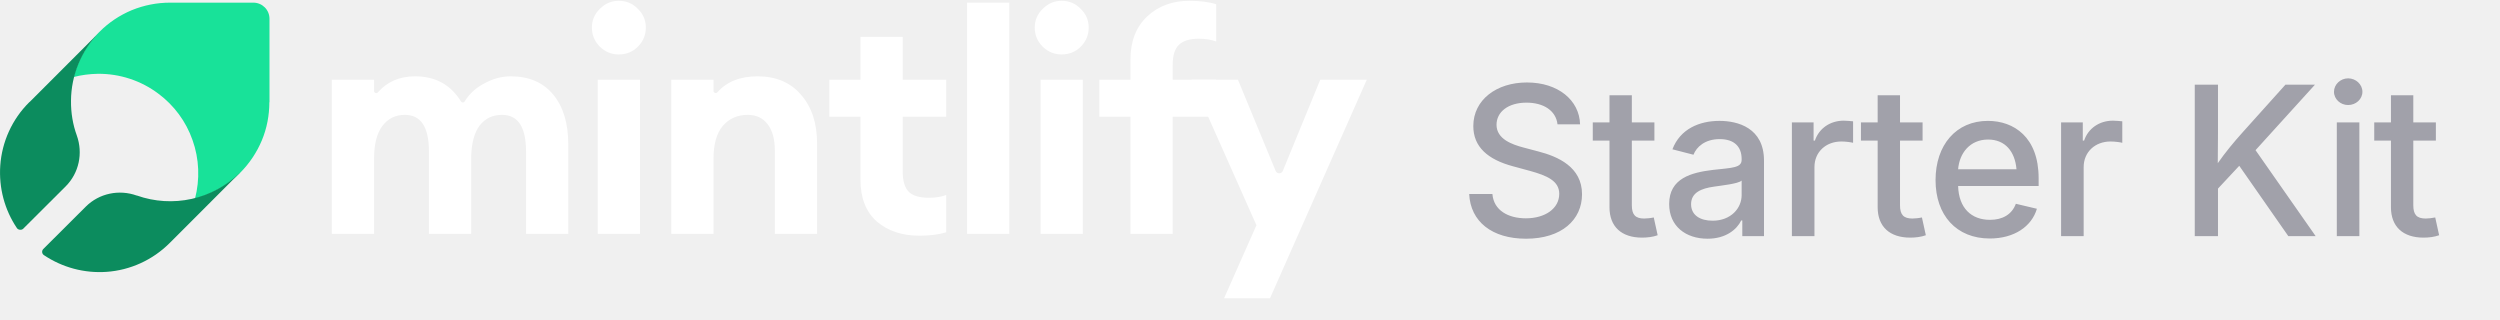
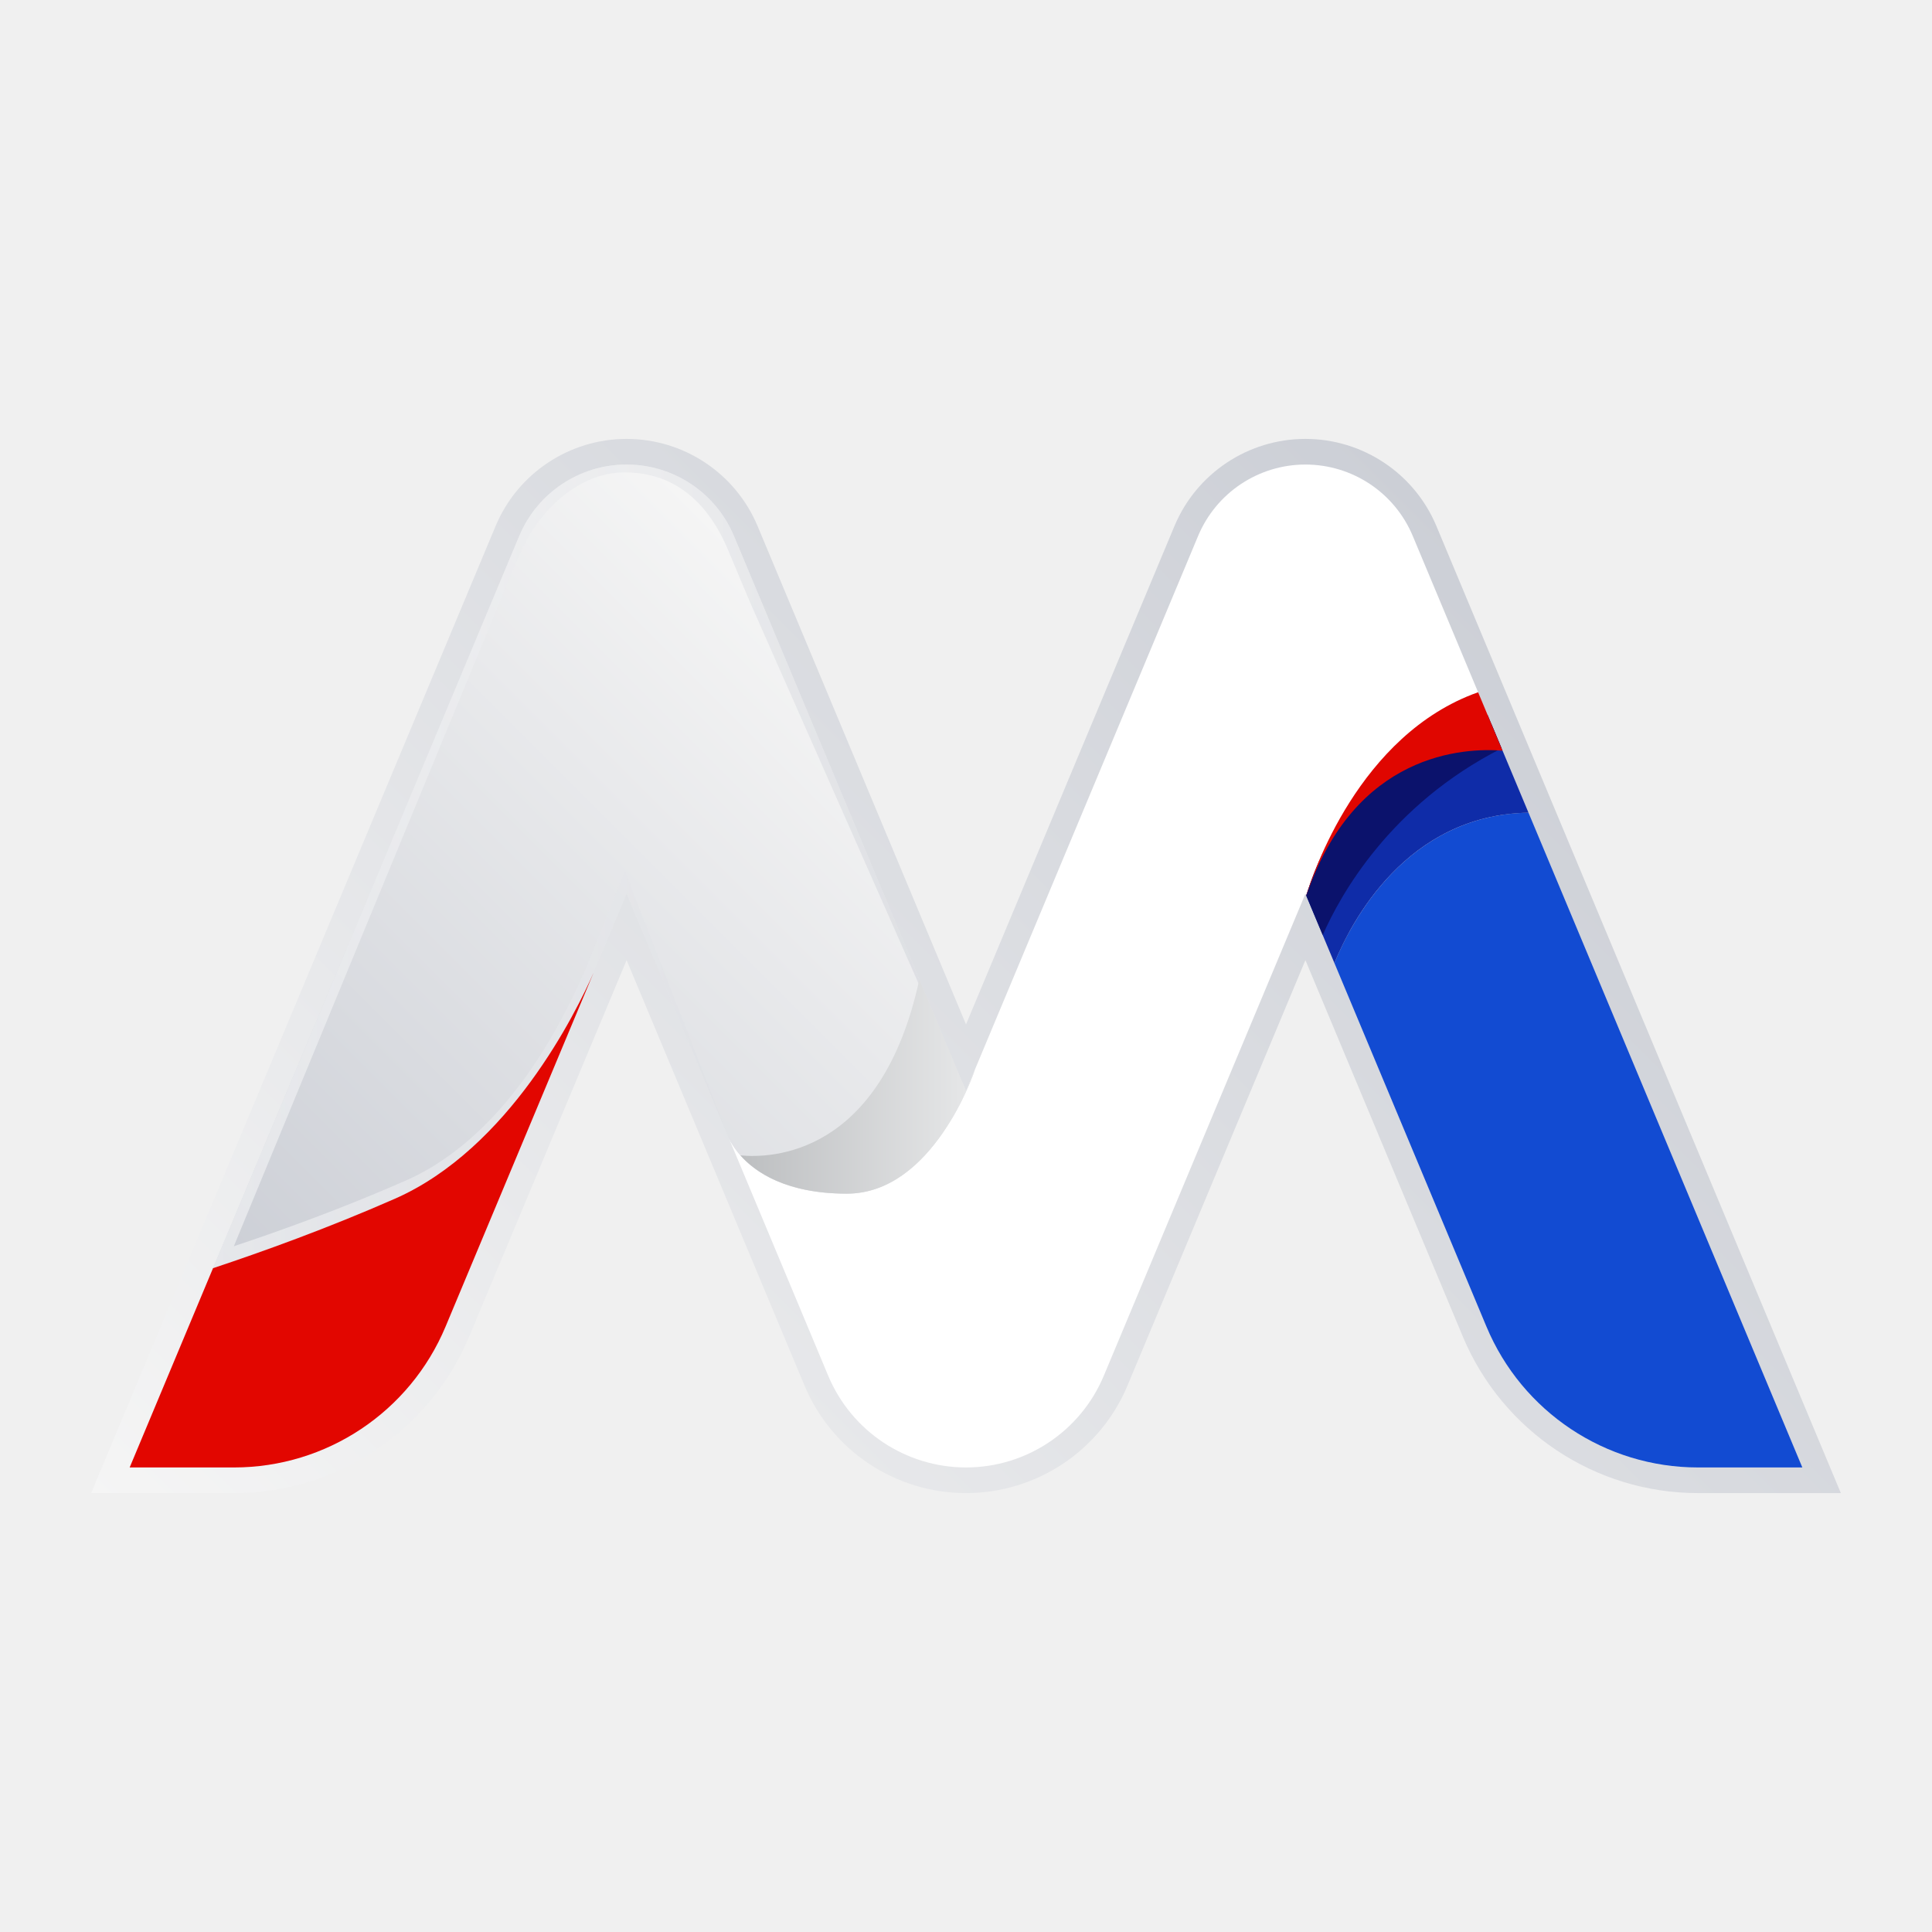
- <svg xmlns="http://www.w3.org/2000/svg" width="180" height="23" viewBox="0 0 180 23" fill="none">
-   <path d="M91.44 21.476H88.133L90.464 16.216L85.802 5.74H89.132L91.847 12.307C91.943 12.536 92.268 12.536 92.362 12.306L95.058 5.74H98.409L91.44 21.476Z" fill="white" />
-   <path d="M81.393 16.837V8.403H79.152V5.74H81.393V4.297C81.393 2.98 81.792 1.944 82.592 1.19C83.391 0.435 84.404 0.058 85.633 0.058C86.387 0.058 87.031 0.139 87.564 0.302V2.988C87.208 2.854 86.794 2.788 86.32 2.788C85.655 2.788 85.174 2.936 84.878 3.232C84.582 3.513 84.434 3.994 84.434 4.674V5.74H87.564V8.403H84.434V16.837H81.393Z" fill="white" />
-   <path d="M76.433 3.92C75.915 3.92 75.463 3.735 75.079 3.365C74.694 2.98 74.502 2.521 74.502 1.989C74.502 1.456 74.694 1.005 75.079 0.635C75.463 0.25 75.915 0.058 76.433 0.058C76.98 0.058 77.438 0.25 77.809 0.635C78.193 1.005 78.386 1.456 78.386 1.989C78.386 2.521 78.193 2.98 77.809 3.365C77.438 3.735 76.98 3.92 76.433 3.92ZM74.924 16.837V5.74H77.964V16.837H74.924Z" fill="white" />
-   <path d="M69.628 16.837V0.191H72.669V16.837H69.628Z" fill="white" />
-   <path d="M66.194 16.97C64.951 16.97 63.93 16.63 63.131 15.949C62.347 15.254 61.955 14.255 61.955 12.953V8.403H59.713V5.74H61.955V2.655H64.995V5.74H68.125V8.403H64.995V12.354C64.995 13.034 65.143 13.523 65.439 13.819C65.735 14.1 66.216 14.24 66.882 14.24C67.355 14.24 67.769 14.174 68.125 14.04V16.726C67.592 16.889 66.948 16.97 66.194 16.97Z" fill="white" />
-   <path d="M48.332 16.837V5.74H51.373V6.551C51.373 6.688 51.559 6.748 51.65 6.646C52.328 5.879 53.293 5.495 54.546 5.495C55.878 5.495 56.921 5.939 57.676 6.827C58.445 7.7 58.83 8.869 58.83 10.334V16.837H55.789V10.844C55.789 10.03 55.619 9.402 55.279 8.958C54.939 8.499 54.458 8.27 53.836 8.27C53.096 8.27 52.497 8.536 52.038 9.069C51.594 9.601 51.373 10.386 51.373 11.421V16.837H48.332Z" fill="white" />
-   <path d="M44.547 3.92C44.029 3.92 43.578 3.735 43.193 3.365C42.809 2.98 42.616 2.521 42.616 1.989C42.616 1.456 42.809 1.005 43.193 0.635C43.578 0.25 44.029 0.058 44.547 0.058C45.095 0.058 45.553 0.25 45.923 0.635C46.308 1.005 46.5 1.456 46.5 1.989C46.5 2.521 46.308 2.98 45.923 3.365C45.553 3.735 45.095 3.92 44.547 3.92ZM43.038 16.837V5.74H46.079V16.837H43.038Z" fill="white" />
-   <path d="M37.875 16.837V10.911C37.875 9.15 37.298 8.27 36.144 8.27C35.478 8.27 34.945 8.521 34.546 9.024C34.161 9.527 33.954 10.275 33.924 11.266V16.837H30.884V10.911C30.884 9.15 30.306 8.27 29.152 8.27C28.472 8.27 27.932 8.536 27.532 9.069C27.133 9.601 26.933 10.386 26.933 11.421V16.837H23.892V5.74H26.933V6.559C26.933 6.695 27.116 6.755 27.206 6.652C27.878 5.881 28.771 5.495 29.885 5.495C31.349 5.495 32.452 6.1 33.193 7.309C33.252 7.404 33.395 7.403 33.454 7.307C33.774 6.78 34.219 6.361 34.79 6.05C35.441 5.68 36.099 5.495 36.765 5.495C38.082 5.495 39.103 5.932 39.828 6.805C40.553 7.678 40.916 8.876 40.916 10.4V16.837H37.875Z" fill="white" />
-   <path d="M19.403 7.362V1.35C19.403 0.705 18.879 0.191 18.244 0.191H12.235C11.291 0.191 10.357 0.378 9.487 0.733C8.618 1.098 7.824 1.621 7.16 2.295L7.114 2.341C6.235 3.23 5.609 4.333 5.291 5.548C5.861 5.399 6.45 5.324 7.039 5.314C8.609 5.296 10.151 5.801 11.403 6.745C12.534 7.586 13.394 8.746 13.861 10.083C14.347 11.438 14.403 12.916 14.039 14.309C15.244 13.991 16.356 13.364 17.244 12.486L17.291 12.439C17.954 11.775 18.487 10.98 18.851 10.111C19.216 9.241 19.393 8.306 19.393 7.362H19.403Z" fill="#18E299" />
-   <path d="M5.112 7.26C5.121 5.416 5.857 3.646 7.151 2.324L2.151 7.326C2.133 7.344 2.114 7.354 2.095 7.372C0.876 8.583 0.14 10.204 0.019 11.918C-0.092 13.52 0.327 15.103 1.22 16.426C1.306 16.552 1.537 16.593 1.667 16.472L4.73 13.417C5.689 12.458 5.987 11.033 5.531 9.757C5.242 8.965 5.103 8.117 5.112 7.26Z" fill="#0C8C5E" />
-   <path d="M17.262 12.44C16.303 13.38 15.102 14.032 13.799 14.321C12.486 14.61 11.127 14.526 9.861 14.079C9.861 14.079 9.851 14.079 9.842 14.079C8.567 13.622 7.142 13.921 6.183 14.871L3.12 17.926C2.99 18.056 3.009 18.27 3.167 18.373C4.489 19.258 6.072 19.686 7.673 19.574C9.386 19.453 10.997 18.717 12.216 17.497L12.263 17.451L17.262 12.449V12.44Z" fill="#0C8C5E" />
-   <text x="105" y="17" font-family="Inter, ui-sans-serif, system-ui, -apple-system, sans-serif" font-size="15" font-weight="500" fill="#A1A1AA" letter-spacing="-0.01em">Starter Kit</text>
+ <svg xmlns="http://www.w3.org/2000/svg" version="1.1" viewBox="0 0 360 360">
+   <defs>
+     <style>
+       .mst0 { fill: none; }
+       .mst1 { fill: url(#m-lg2); }
+       .mst2 { fill: url(#m-lg1); }
+       .mst3 { fill: url(#m-lg3); }
+       .mst4 { fill: #e00600; }
+       .mst5 { fill: #0b126c; }
+       .mst6 { fill: url(#m-lg); }
+       .mst7 { fill: #0f2ca8; }
+       .mst8 { clip-path: url(#m-cp1); }
+       .mst9 { clip-path: url(#m-cp3); }
+       .mst10 { clip-path: url(#m-cp2); }
+       .mst11 { fill: #fff; }
+       .mst12 { fill: #124bd2; }
+       .mst13 { opacity: .5; }
+       .mst14 { fill: #e20600; }
+       .mst15 { clip-path: url(#m-cp); }
+     </style>
+     <linearGradient id="m-lg" x1="-1069.246" y1="1430.464" x2="-1068.83" y2="1430.464" gradientTransform="translate(1307077.009 189200.977) rotate(-45) scale(739.44 -739.44)" gradientUnits="userSpaceOnUse">
+       <stop offset="0" stop-color="#f5f5f5" />
+       <stop offset="1" stop-color="#cccfd6" />
+     </linearGradient>
+     <clipPath id="m-cp">
+       <path class="mst0" d="M96.753,99.879l-3.937,9.406-53.123,127.023c9.182-3.05,21.421-7.461,33.864-12.929,21.375-9.393,33.825-34.804,37.052-42.139l.026-.059,6.126-14.651,11.963,28.606,6.862,16.413s.006.013.013.033l.23.552c.007.013.013.026.02.039,1.097,2.307,6.027,10.247,21.941,10.247,16.051,0,23.676-22.499,23.906-23.203l-1.696,4.049-11.003-26.311-28.297-67.656-3.944-9.419c-1.683-4.036-4.503-7.362-7.986-9.689-3.49-2.313-7.645-3.628-12.015-3.628-8.742,0-16.63,5.252-20.002,13.317" />
+     </clipPath>
+     <linearGradient id="m-lg1" x1="-1069.614" y1="1429.764" x2="-1069.198" y2="1429.764" gradientTransform="translate(429244.768 573927.257) scale(401.301 -401.301)" gradientUnits="userSpaceOnUse">
+       <stop offset="0" stop-color="#cccfd6" />
+       <stop offset="1" stop-color="#f5f5f5" />
+     </linearGradient>
+     <clipPath id="m-cp1">
+       <rect class="mst0" x="39.693" y="86.56" width="140.307" height="149.749" />
+     </clipPath>
+     <clipPath id="m-cp2">
+       <path class="mst0" d="M180,203.265l-40.279-91.121-3.733-8.9c-1.591-3.819-6.363-15.223-19.561-15.223-8.92,0-16.38,7.599-19.568,15.223l-3.721,8.886-49.567,120.088c8.683-2.885,20.251-7.053,32.017-12.226,20.205-8.88,30.663-32.905,33.713-39.839l.02-.053,7.112-17.793,19.154,49.238-6.862-16.413-11.963-28.606-6.126,14.651-.026.059c-3.227,7.336-15.677,32.747-37.052,42.14-12.443,5.468-24.682,9.879-33.864,12.929l53.123-127.023,3.937-9.406c3.372-8.065,11.26-13.317,20.002-13.317,4.371,0,8.525,1.315,12.015,3.628,3.483,2.327,6.304,5.653,7.986,9.689l3.944,9.419,28.297,67.656,11.003,26.312Z" />
+     </clipPath>
+     <linearGradient id="m-lg2" x1="-1068.418" y1="1429.075" x2="-1068.003" y2="1429.075" gradientTransform="translate(360850.284 482767.631) scale(337.705 -337.705)" gradientUnits="userSpaceOnUse">
+       <stop offset="0" stop-color="#fff" />
+       <stop offset="1" stop-color="#cccfd6" />
+     </linearGradient>
+     <clipPath id="m-cp3">
+       <path class="mst0" d="M137.963,215.286c2.788,3.145,8.546,7.134,19.826,7.134,16.054,0,23.678-22.502,23.906-23.204l-1.695,4.051-8.692-20.782c-7.159,33.063-27.824,33.346-33.346,32.802" />
+     </clipPath>
+     <linearGradient id="m-lg3" x1="-1068.448" y1="1425.372" x2="-1068.032" y2="1425.372" gradientTransform="translate(112602.771 150237.114) scale(105.26 -105.26)" gradientUnits="userSpaceOnUse">
+       <stop offset="0" stop-color="#bcbec0" />
+       <stop offset="1" stop-color="#e6e7e8" />
+     </linearGradient>
+   </defs>
+   <path class="mst6" d="M335.839,273.438v4.778h-19.442c-19.155,0-36.434-11.504-43.824-29.175l-29.328-70.13-33.158,79.276c-5.075,12.131-16.937,20.028-30.087,20.028-13.15,0-25.013-7.898-30.087-20.029l-33.153-79.275-29.333,70.132c-7.392,17.67-24.67,29.172-43.824,29.173h-26.621L88.408,107.441l3.935-9.406c4.117-9.843,13.742-16.25,24.412-16.251,10.67,0,20.294,6.407,24.412,16.25l3.941,9.42,34.893,83.429,34.898-83.429,3.936-9.416c4.116-9.845,13.741-16.254,24.412-16.254,10.669,0,20.293,6.407,24.41,16.249l3.935,9.408,71.424,170.775h-7.177v-4.778l-4.408,1.844-68.655-164.154-3.935-9.408c-2.629-6.288-8.779-10.381-15.594-10.381-6.816,0-12.967,4.095-15.596,10.384l-3.937,9.417-43.715,104.507-43.707-104.507-3.941-9.419c-2.63-6.288-8.781-10.382-15.597-10.382-6.816,0-12.967,4.094-15.597,10.382l-3.935,9.406L31.338,268.66h12.266c15.3,0,29.104-9.189,35.008-23.304l38.15-91.211,41.968,100.354c3.587,8.577,11.974,14.161,21.271,14.16,9.296,0,17.684-5.583,21.271-14.16l41.974-100.355,38.144,91.209c5.903,14.116,19.708,23.306,35.008,23.306h19.442v4.778l-4.408,1.844,4.408-1.844Z" />
+   <g>
+     <path class="mst11" d="M275.427,128.997c-22.25,7.868-30.88,34.075-32.03,37.894l-.151-.362-37.565,89.813c-4.331,10.353-14.454,17.096-25.681,17.096-5.606,0-10.944-1.689-15.426-4.667-4.47-2.978-8.085-7.25-10.254-12.43l-18.47-44.17c1.098,2.307,6.027,10.247,21.941,10.247,16.051,0,23.676-22.499,23.906-23.202l37.611-89.919,3.937-9.419c3.372-8.065,11.259-13.317,20.002-13.317,4.371,0,8.525,1.315,12.015,3.628,3.484,2.32,6.303,5.653,7.986,9.682l3.937,9.413,8.243,19.712Z" />
+     <path class="mst12" d="M335.839,273.438h-19.442c-17.228,0-32.77-10.346-39.417-26.24l-28.332-67.747c3.102-7.605,13.415-27.613,36.164-28.021l51.026,122.008Z" />
+   </g>
+   <g class="mst15">
+     <rect class="mst2" x="7.546" y="58.286" width="206.298" height="206.298" transform="translate(-81.73 125.556) rotate(-45)" />
+   </g>
+   <g>
+     <g class="mst13">
+       <g class="mst8">
+         <g class="mst10">
+           <rect class="mst1" x="39.693" y="86.562" width="140.307" height="149.746" />
+         </g>
+       </g>
+     </g>
+     <path class="mst14" d="M110.609,181.239l-27.587,65.96c-6.652,15.893-22.19,26.24-39.418,26.24h-19.443l15.532-37.131c9.182-3.05,21.421-7.461,33.864-12.929,21.376-9.393,33.825-34.804,37.052-42.14" />
+     <path class="mst7" d="M284.813,151.431c-22.749.408-33.062,20.415-36.165,28.021l-5.272-12.614c9.176-26.285,26.588-31.097,34.548-31.879l6.889,16.472Z" />
+     <path class="mst5" d="M279.798,139.446c-20.823,10.576-30.111,27.442-33.325,34.791l-3.07-7.336c7.164-23.728,26.601-31.537,33.805-33.66l2.59,6.205Z" />
+     <path class="mst4" d="M279.975,139.875c-7.099-.565-27.547.309-36.566,27.048l-.013-.026v-.007c1.15-3.819,9.781-30.025,32.03-37.893l4.549,10.878Z" />
+   </g>
+   <g class="mst9">
+     <rect class="mst3" x="137.963" y="182.485" width="43.733" height="39.935" />
+   </g>
</svg>
